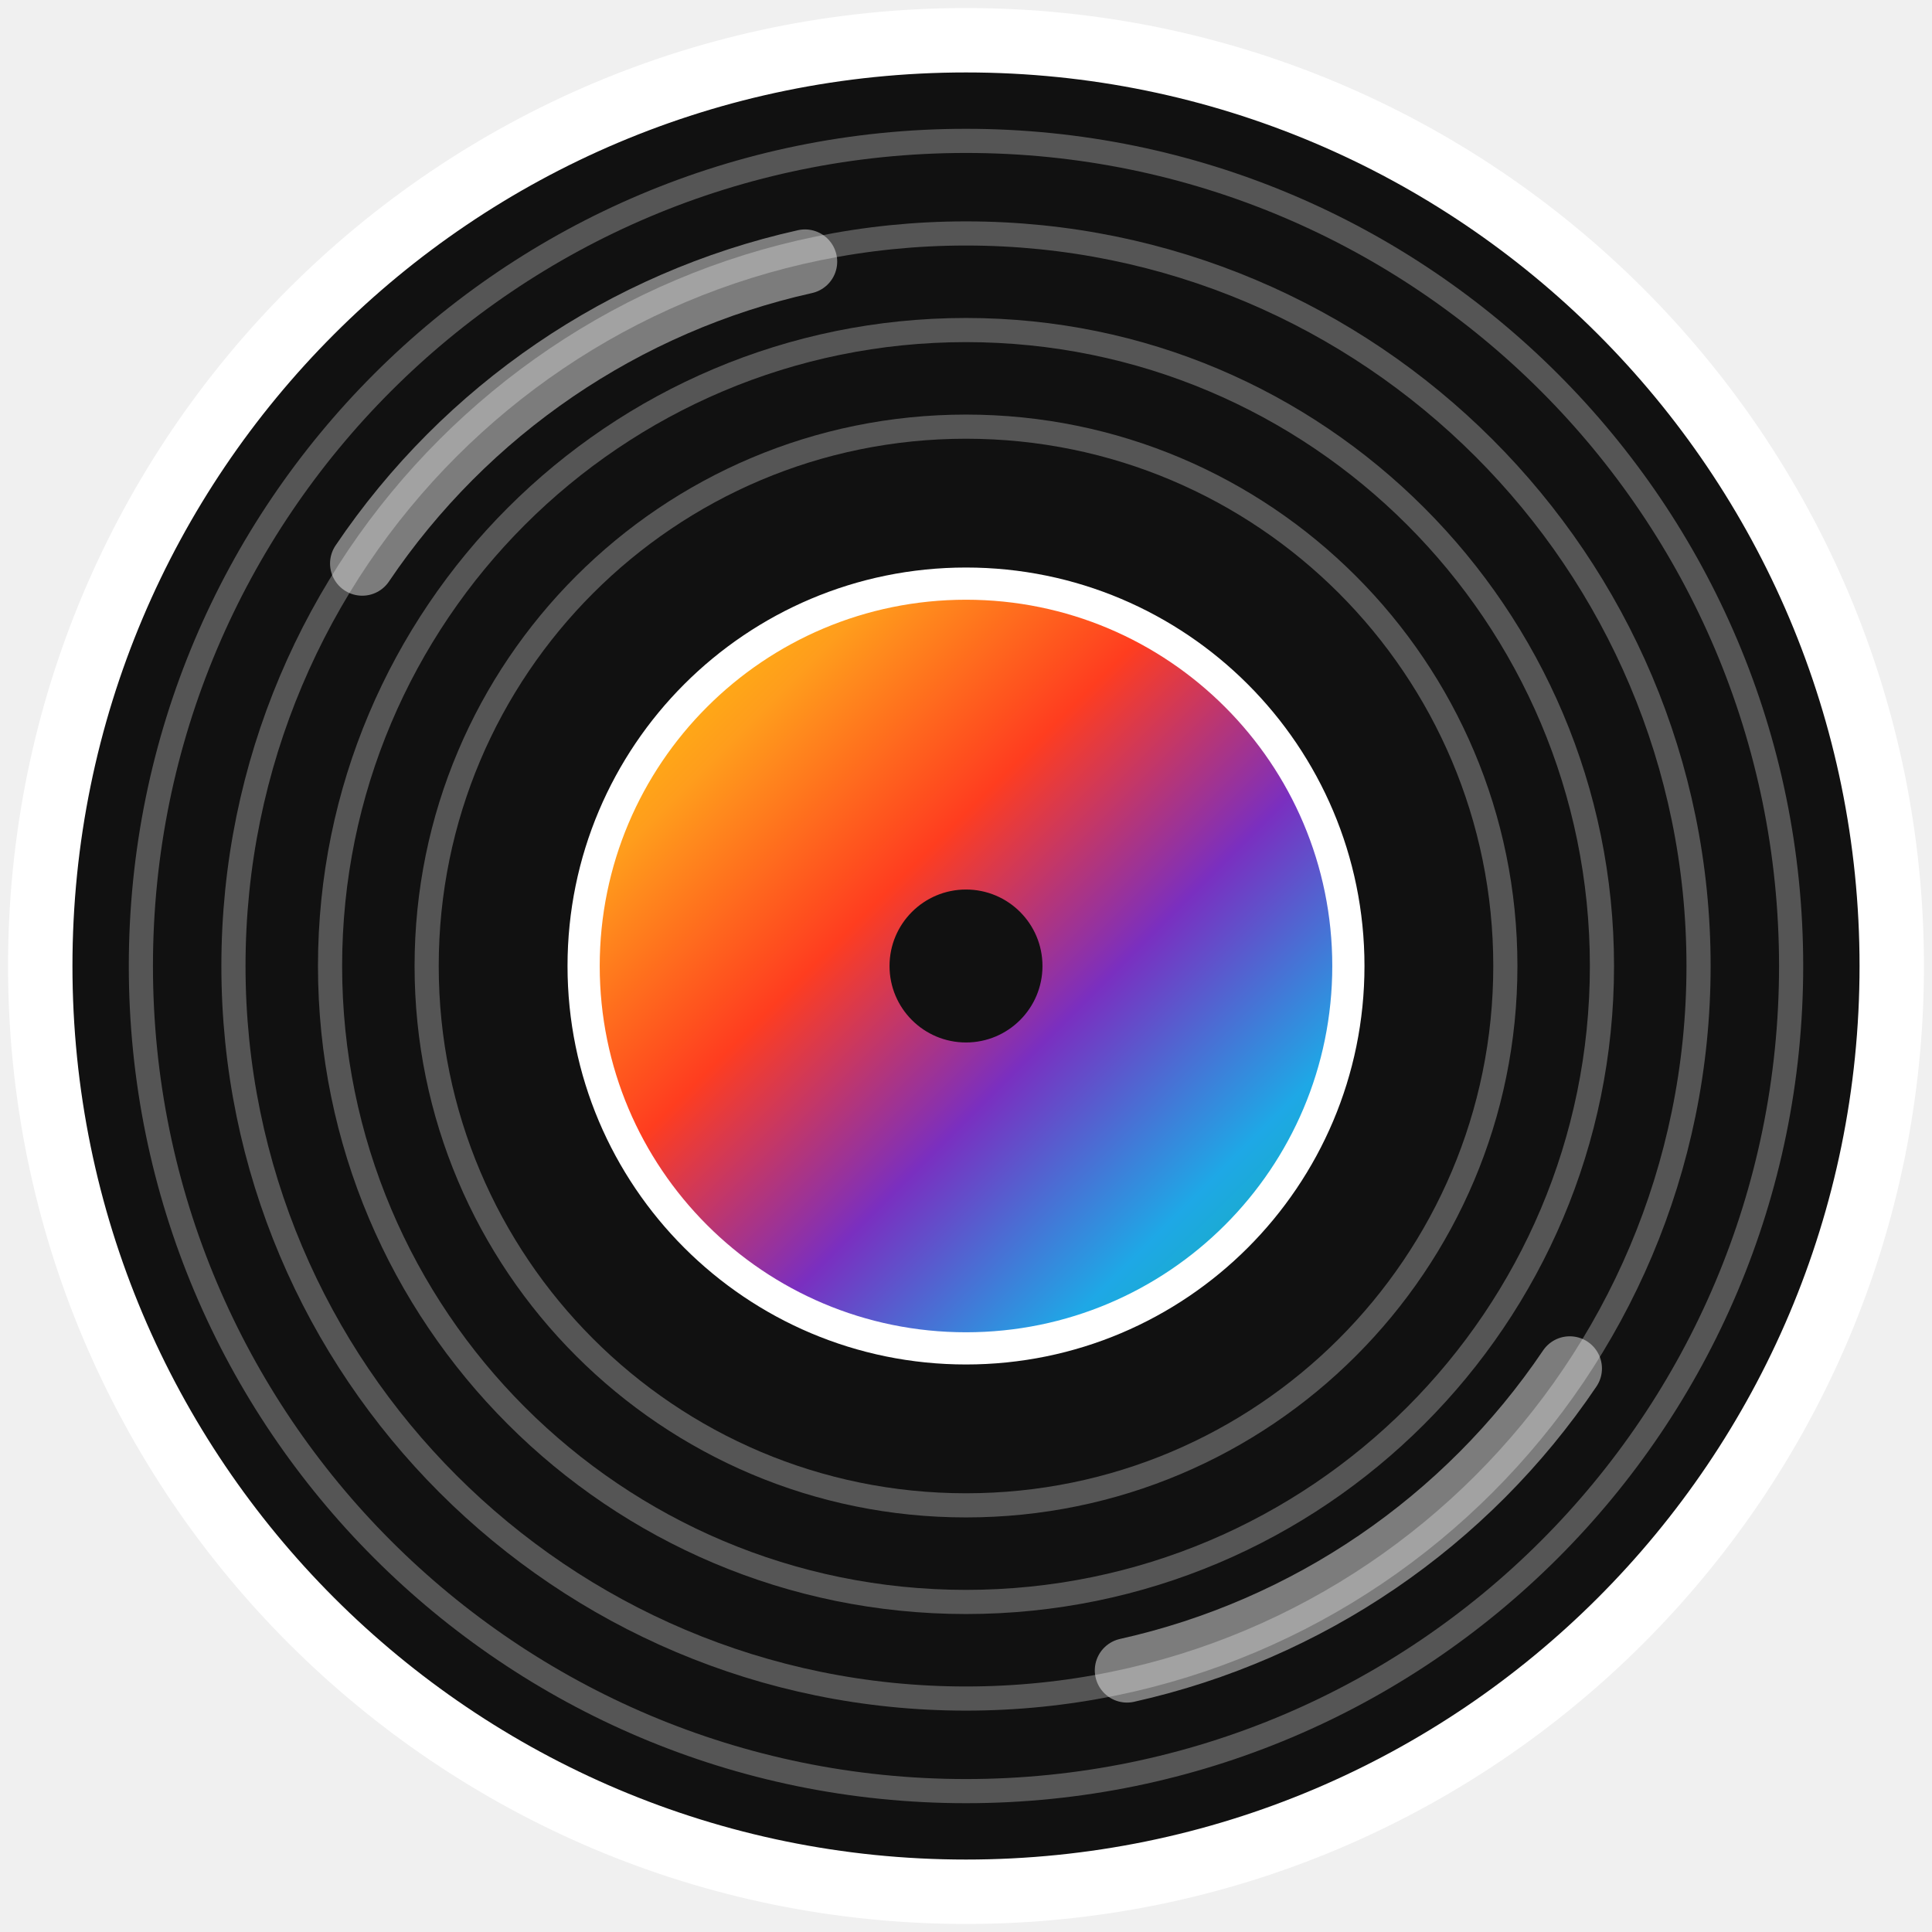
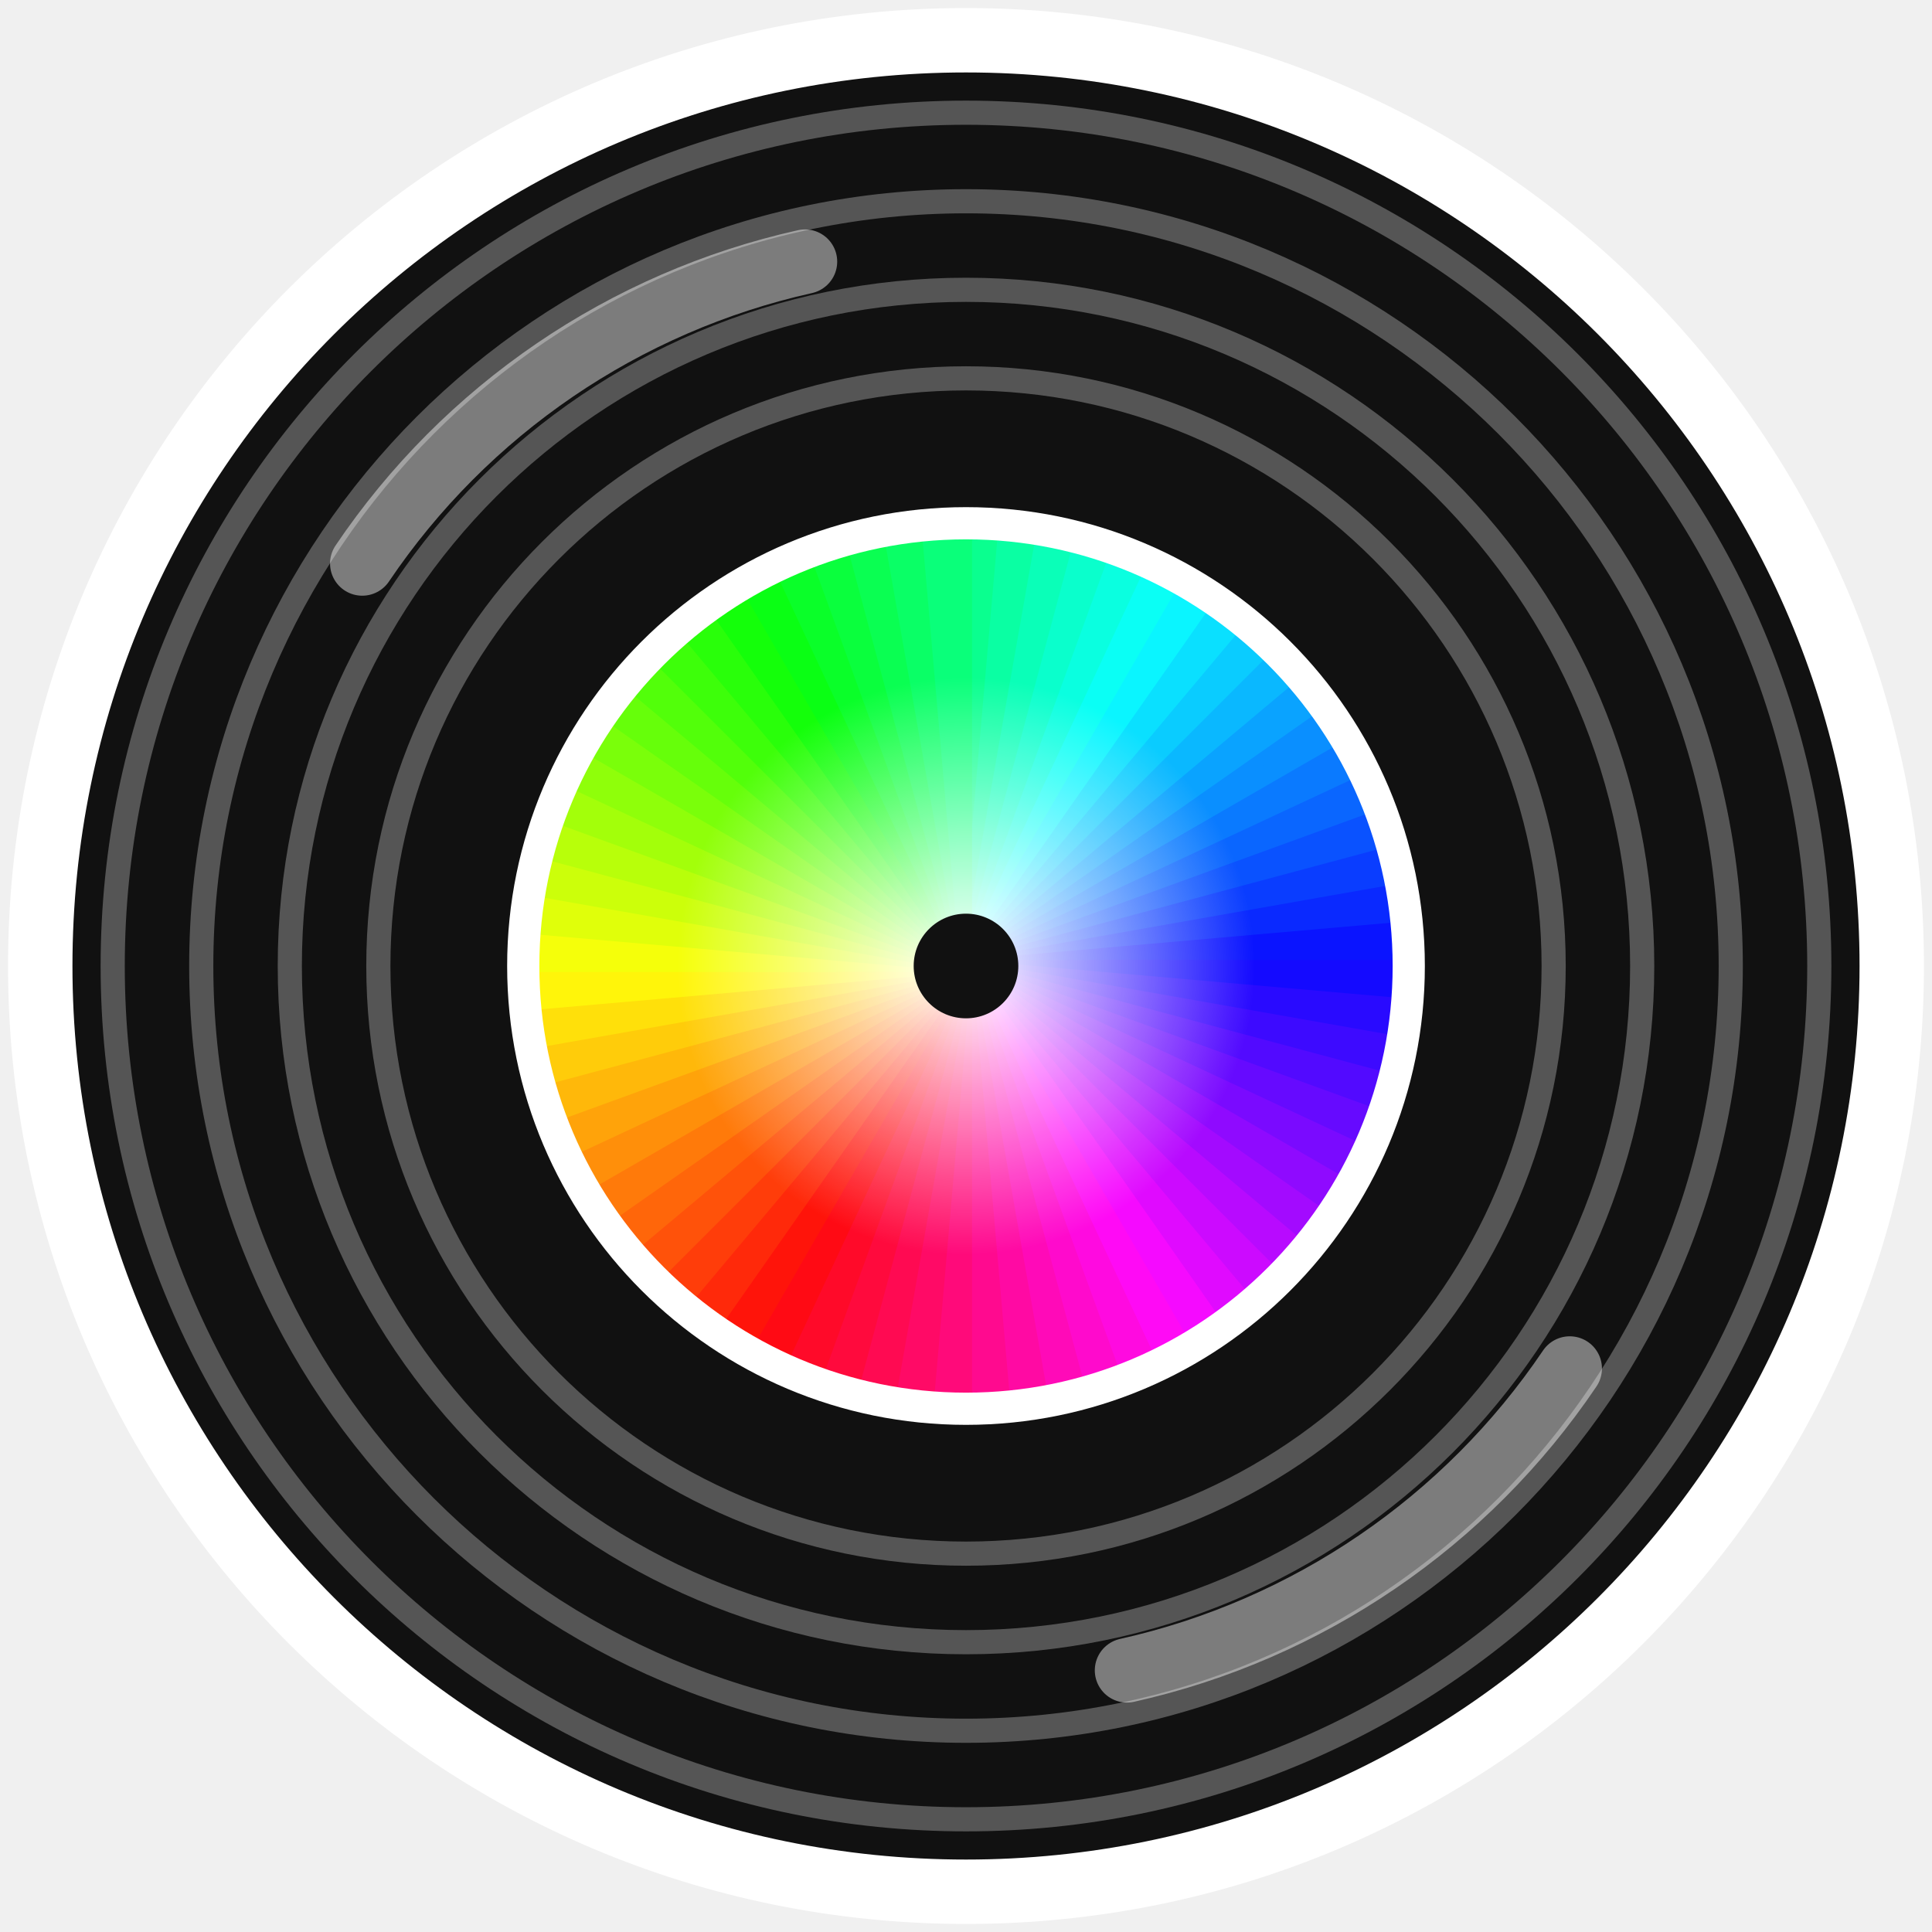
<svg xmlns="http://www.w3.org/2000/svg" viewBox="0 0 48 48">
  <defs>
-     <linearGradient id="g" x1="0" y1="0" x2="1" y2="1">
-       <stop offset="0.00" stop-color="#ffd400" />
-       <stop offset="0.20" stop-color="#ff9d1c" />
-       <stop offset="0.40" stop-color="#ff3d1f" />
-       <stop offset="0.60" stop-color="#7a2fc0" />
-       <stop offset="0.80" stop-color="#1ea8e6" />
-       <stop offset="1.00" stop-color="#0fb58c" />
-     </linearGradient>
+     <radialGradient id="w">
+       <stop offset="0" stop-color="#fff" stop-opacity="1" />
+       <stop offset=".65" stop-color="#fff" stop-opacity="0" />
+     </radialGradient>
  </defs>
  <circle cx="24" cy="24" r="23" fill="#111" stroke="#fff" stroke-width="1.6" />
-   <circle cx="24" cy="24" r="20.5" fill="none" stroke="#555" stroke-width=".6" />
-   <circle cx="24" cy="24" r="18.2" fill="none" stroke="#555" stroke-width=".6" />
-   <circle cx="24" cy="24" r="15.8" fill="none" stroke="#555" stroke-width=".6" />
-   <circle cx="24" cy="24" r="13.4" fill="none" stroke="#555" stroke-width=".6" />
+   <circle cx="24" cy="24" r="21.2" fill="none" stroke="#555" stroke-width=".6" />
+   <circle cx="24" cy="24" r="19" fill="none" stroke="#555" stroke-width=".6" />
+   <circle cx="24" cy="24" r="16.8" fill="none" stroke="#555" stroke-width=".6" />
+   <circle cx="24" cy="24" r="14.6" fill="none" stroke="#555" stroke-width=".6" />
  <path d="M9 14A18 18 0 0 1 20 6.5" fill="none" stroke="#fff" stroke-width="1.6" stroke-linecap="round" opacity=".45" />
  <path d="M39 34A18 18 0 0 1 28 41.5" fill="none" stroke="#fff" stroke-width="1.6" stroke-linecap="round" opacity=".45" />
-   <circle cx="24" cy="24" r="9.5" fill="url(#g)" />
-   <circle cx="24" cy="24" r="9.5" fill="none" stroke="#fff" stroke-width=".8" />
-   <circle cx="24" cy="24" r="1.9" fill="#111" />
+   <path d="M24 24L24.00 13.00A11 11 0 0 1 24.96 13.04Z" fill="#0aff8f" stroke="#0aff8f" stroke-width=".3" />
+   <path d="M24 24L24.96 13.04A11 11 0 0 1 25.91 13.17Z" fill="#0affa3" stroke="#0affa3" stroke-width=".3" />
+   <path d="M24 24L25.91 13.17A11 11 0 0 1 26.85 13.37Z" fill="#0affb8" stroke="#0affb8" stroke-width=".3" />
+   <path d="M24 24L26.85 13.37A11 11 0 0 1 27.76 13.66Z" fill="#0affcc" stroke="#0affcc" stroke-width=".3" />
+   <path d="M24 24L27.76 13.66A11 11 0 0 1 28.65 14.03Z" fill="#0affe0" stroke="#0affe0" stroke-width=".3" />
+   <path d="M24 24L28.65 14.03A11 11 0 0 1 29.50 14.47Z" fill="#0afff5" stroke="#0afff5" stroke-width=".3" />
+   <path d="M24 24L29.50 14.47A11 11 0 0 1 30.31 14.99Z" fill="#0af5ff" stroke="#0af5ff" stroke-width=".3" />
+   <path d="M24 24L30.31 14.99A11 11 0 0 1 31.07 15.57Z" fill="#0ae0ff" stroke="#0ae0ff" stroke-width=".3" />
+   <path d="M24 24L31.07 15.57A11 11 0 0 1 31.78 16.22Z" fill="#0accff" stroke="#0accff" stroke-width=".3" />
+   <path d="M24 24L31.78 16.22A11 11 0 0 1 32.43 16.93Z" fill="#0ab8ff" stroke="#0ab8ff" stroke-width=".3" />
+   <path d="M24 24L32.43 16.93A11 11 0 0 1 33.01 17.69Z" fill="#0aa3ff" stroke="#0aa3ff" stroke-width=".3" />
+   <path d="M24 24L33.01 17.69A11 11 0 0 1 33.53 18.50Z" fill="#0a8fff" stroke="#0a8fff" stroke-width=".3" />
+   <path d="M24 24L33.53 18.50A11 11 0 0 1 33.97 19.35Z" fill="#0a7aff" stroke="#0a7aff" stroke-width=".3" />
+   <path d="M24 24L33.97 19.35A11 11 0 0 1 34.34 20.24Z" fill="#0a66ff" stroke="#0a66ff" stroke-width=".3" />
+   <path d="M24 24L34.34 20.24A11 11 0 0 1 34.63 21.15Z" fill="#0a52ff" stroke="#0a52ff" stroke-width=".3" />
+   <path d="M24 24L34.63 21.15A11 11 0 0 1 34.83 22.09Z" fill="#0a3dff" stroke="#0a3dff" stroke-width=".3" />
+   <path d="M24 24L34.83 22.09A11 11 0 0 1 34.96 23.04Z" fill="#0a29ff" stroke="#0a29ff" stroke-width=".3" />
+   <path d="M24 24L34.96 23.04A11 11 0 0 1 35.00 24.00Z" fill="#0a14ff" stroke="#0a14ff" stroke-width=".3" />
+   <path d="M24 24L35.00 24.00A11 11 0 0 1 34.96 24.96Z" fill="#140aff" stroke="#140aff" stroke-width=".3" />
+   <path d="M24 24L34.96 24.96A11 11 0 0 1 34.83 25.91Z" fill="#290aff" stroke="#290aff" stroke-width=".3" />
+   <path d="M24 24L34.83 25.91A11 11 0 0 1 34.63 26.85Z" fill="#3d0aff" stroke="#3d0aff" stroke-width=".3" />
+   <path d="M24 24L34.63 26.85A11 11 0 0 1 34.34 27.76Z" fill="#520aff" stroke="#520aff" stroke-width=".3" />
+   <path d="M24 24L34.34 27.76A11 11 0 0 1 33.97 28.65Z" fill="#660aff" stroke="#660aff" stroke-width=".3" />
+   <path d="M24 24L33.97 28.65A11 11 0 0 1 33.53 29.50Z" fill="#7a0aff" stroke="#7a0aff" stroke-width=".3" />
+   <path d="M24 24L33.53 29.50A11 11 0 0 1 33.01 30.31Z" fill="#8f0aff" stroke="#8f0aff" stroke-width=".3" />
+   <path d="M24 24L33.01 30.31A11 11 0 0 1 32.43 31.07Z" fill="#a30aff" stroke="#a30aff" stroke-width=".3" />
+   <path d="M24 24L32.43 31.07A11 11 0 0 1 31.78 31.78Z" fill="#b80aff" stroke="#b80aff" stroke-width=".3" />
+   <path d="M24 24L31.78 31.78A11 11 0 0 1 31.07 32.43Z" fill="#cc0aff" stroke="#cc0aff" stroke-width=".3" />
+   <path d="M24 24L31.07 32.43A11 11 0 0 1 30.31 33.01Z" fill="#e00aff" stroke="#e00aff" stroke-width=".3" />
+   <path d="M24 24L30.31 33.01A11 11 0 0 1 29.50 33.53Z" fill="#f50aff" stroke="#f50aff" stroke-width=".3" />
+   <path d="M24 24L29.50 33.53A11 11 0 0 1 28.65 33.97Z" fill="#ff0af5" stroke="#ff0af5" stroke-width=".3" />
+   <path d="M24 24L28.65 33.97A11 11 0 0 1 27.76 34.34Z" fill="#ff0ae0" stroke="#ff0ae0" stroke-width=".3" />
+   <path d="M24 24L27.76 34.34A11 11 0 0 1 26.85 34.63Z" fill="#ff0acc" stroke="#ff0acc" stroke-width=".3" />
+   <path d="M24 24L26.85 34.63A11 11 0 0 1 25.91 34.83Z" fill="#ff0ab8" stroke="#ff0ab8" stroke-width=".3" />
+   <path d="M24 24L25.91 34.83A11 11 0 0 1 24.96 34.96Z" fill="#ff0aa3" stroke="#ff0aa3" stroke-width=".3" />
+   <path d="M24 24L24.96 34.96A11 11 0 0 1 24.00 35.00Z" fill="#ff0a8f" stroke="#ff0a8f" stroke-width=".3" />
+   <path d="M24 24L24.00 35.00A11 11 0 0 1 23.04 34.96Z" fill="#ff0a7a" stroke="#ff0a7a" stroke-width=".3" />
+   <path d="M24 24L23.04 34.96A11 11 0 0 1 22.09 34.83Z" fill="#ff0a66" stroke="#ff0a66" stroke-width=".3" />
+   <path d="M24 24L22.09 34.83A11 11 0 0 1 21.15 34.63Z" fill="#ff0a52" stroke="#ff0a52" stroke-width=".3" />
+   <path d="M24 24L21.15 34.63A11 11 0 0 1 20.24 34.34Z" fill="#ff0a3d" stroke="#ff0a3d" stroke-width=".3" />
+   <path d="M24 24L20.24 34.34A11 11 0 0 1 19.35 33.97Z" fill="#ff0a29" stroke="#ff0a29" stroke-width=".3" />
+   <path d="M24 24L19.35 33.97A11 11 0 0 1 18.50 33.53Z" fill="#ff0a14" stroke="#ff0a14" stroke-width=".3" />
+   <path d="M24 24L18.50 33.53A11 11 0 0 1 17.69 33.01Z" fill="#ff140a" stroke="#ff140a" stroke-width=".3" />
+   <path d="M24 24L17.69 33.01A11 11 0 0 1 16.93 32.43Z" fill="#ff290a" stroke="#ff290a" stroke-width=".3" />
+   <path d="M24 24L16.93 32.43A11 11 0 0 1 16.22 31.78Z" fill="#ff3d0a" stroke="#ff3d0a" stroke-width=".3" />
+   <path d="M24 24L16.22 31.78A11 11 0 0 1 15.57 31.07Z" fill="#ff520a" stroke="#ff520a" stroke-width=".3" />
+   <path d="M24 24L15.57 31.07A11 11 0 0 1 14.99 30.31Z" fill="#ff660a" stroke="#ff660a" stroke-width=".3" />
+   <path d="M24 24L14.99 30.31A11 11 0 0 1 14.47 29.50Z" fill="#ff7a0a" stroke="#ff7a0a" stroke-width=".3" />
+   <path d="M24 24L14.47 29.50A11 11 0 0 1 14.03 28.65Z" fill="#ff8f0a" stroke="#ff8f0a" stroke-width=".3" />
+   <path d="M24 24L14.03 28.65A11 11 0 0 1 13.66 27.76Z" fill="#ffa30a" stroke="#ffa30a" stroke-width=".3" />
+   <path d="M24 24L13.66 27.76A11 11 0 0 1 13.37 26.85Z" fill="#ffb80a" stroke="#ffb80a" stroke-width=".3" />
+   <path d="M24 24L13.37 26.85A11 11 0 0 1 13.17 25.91Z" fill="#ffcc0a" stroke="#ffcc0a" stroke-width=".3" />
+   <path d="M24 24L13.17 25.91A11 11 0 0 1 13.04 24.96Z" fill="#ffe00a" stroke="#ffe00a" stroke-width=".3" />
+   <path d="M24 24L13.04 24.96A11 11 0 0 1 13.00 24.00Z" fill="#fff50a" stroke="#fff50a" stroke-width=".3" />
+   <path d="M24 24L13.00 24.00A11 11 0 0 1 13.04 23.04Z" fill="#f5ff0a" stroke="#f5ff0a" stroke-width=".3" />
+   <path d="M24 24L13.04 23.04A11 11 0 0 1 13.17 22.09Z" fill="#e0ff0a" stroke="#e0ff0a" stroke-width=".3" />
+   <path d="M24 24L13.17 22.09A11 11 0 0 1 13.37 21.15Z" fill="#ccff0a" stroke="#ccff0a" stroke-width=".3" />
+   <path d="M24 24L13.37 21.15A11 11 0 0 1 13.66 20.24Z" fill="#b8ff0a" stroke="#b8ff0a" stroke-width=".3" />
+   <path d="M24 24L13.66 20.24A11 11 0 0 1 14.03 19.35Z" fill="#a3ff0a" stroke="#a3ff0a" stroke-width=".3" />
+   <path d="M24 24L14.03 19.35A11 11 0 0 1 14.47 18.50Z" fill="#8fff0a" stroke="#8fff0a" stroke-width=".3" />
+   <path d="M24 24L14.47 18.50A11 11 0 0 1 14.99 17.69Z" fill="#7aff0a" stroke="#7aff0a" stroke-width=".3" />
+   <path d="M24 24L14.99 17.69A11 11 0 0 1 15.57 16.93Z" fill="#66ff0a" stroke="#66ff0a" stroke-width=".3" />
+   <path d="M24 24L15.57 16.93A11 11 0 0 1 16.22 16.22Z" fill="#52ff0a" stroke="#52ff0a" stroke-width=".3" />
+   <path d="M24 24L16.22 16.22A11 11 0 0 1 16.93 15.57Z" fill="#3dff0a" stroke="#3dff0a" stroke-width=".3" />
+   <path d="M24 24L16.93 15.57A11 11 0 0 1 17.69 14.99Z" fill="#29ff0a" stroke="#29ff0a" stroke-width=".3" />
+   <path d="M24 24L17.69 14.99A11 11 0 0 1 18.50 14.47Z" fill="#14ff0a" stroke="#14ff0a" stroke-width=".3" />
+   <path d="M24 24L18.50 14.47A11 11 0 0 1 19.35 14.03Z" fill="#0aff14" stroke="#0aff14" stroke-width=".3" />
+   <path d="M24 24L19.35 14.03A11 11 0 0 1 20.24 13.66Z" fill="#0aff29" stroke="#0aff29" stroke-width=".3" />
+   <path d="M24 24L20.24 13.66A11 11 0 0 1 21.15 13.37Z" fill="#0aff3d" stroke="#0aff3d" stroke-width=".3" />
+   <path d="M24 24L21.15 13.37A11 11 0 0 1 22.09 13.17Z" fill="#0aff52" stroke="#0aff52" stroke-width=".3" />
+   <path d="M24 24L22.09 13.17A11 11 0 0 1 23.04 13.04Z" fill="#0aff66" stroke="#0aff66" stroke-width=".3" />
+   <path d="M24 24L23.04 13.04A11 11 0 0 1 24.00 13.00Z" fill="#0aff7a" stroke="#0aff7a" stroke-width=".3" />
+   <circle cx="24" cy="24" r="11" fill="url(#w)" />
+   <circle cx="24" cy="24" r="11" fill="none" stroke="#fff" stroke-width=".8" />
+   <circle cx="24" cy="24" r="1.3" fill="#111" />
</svg>
